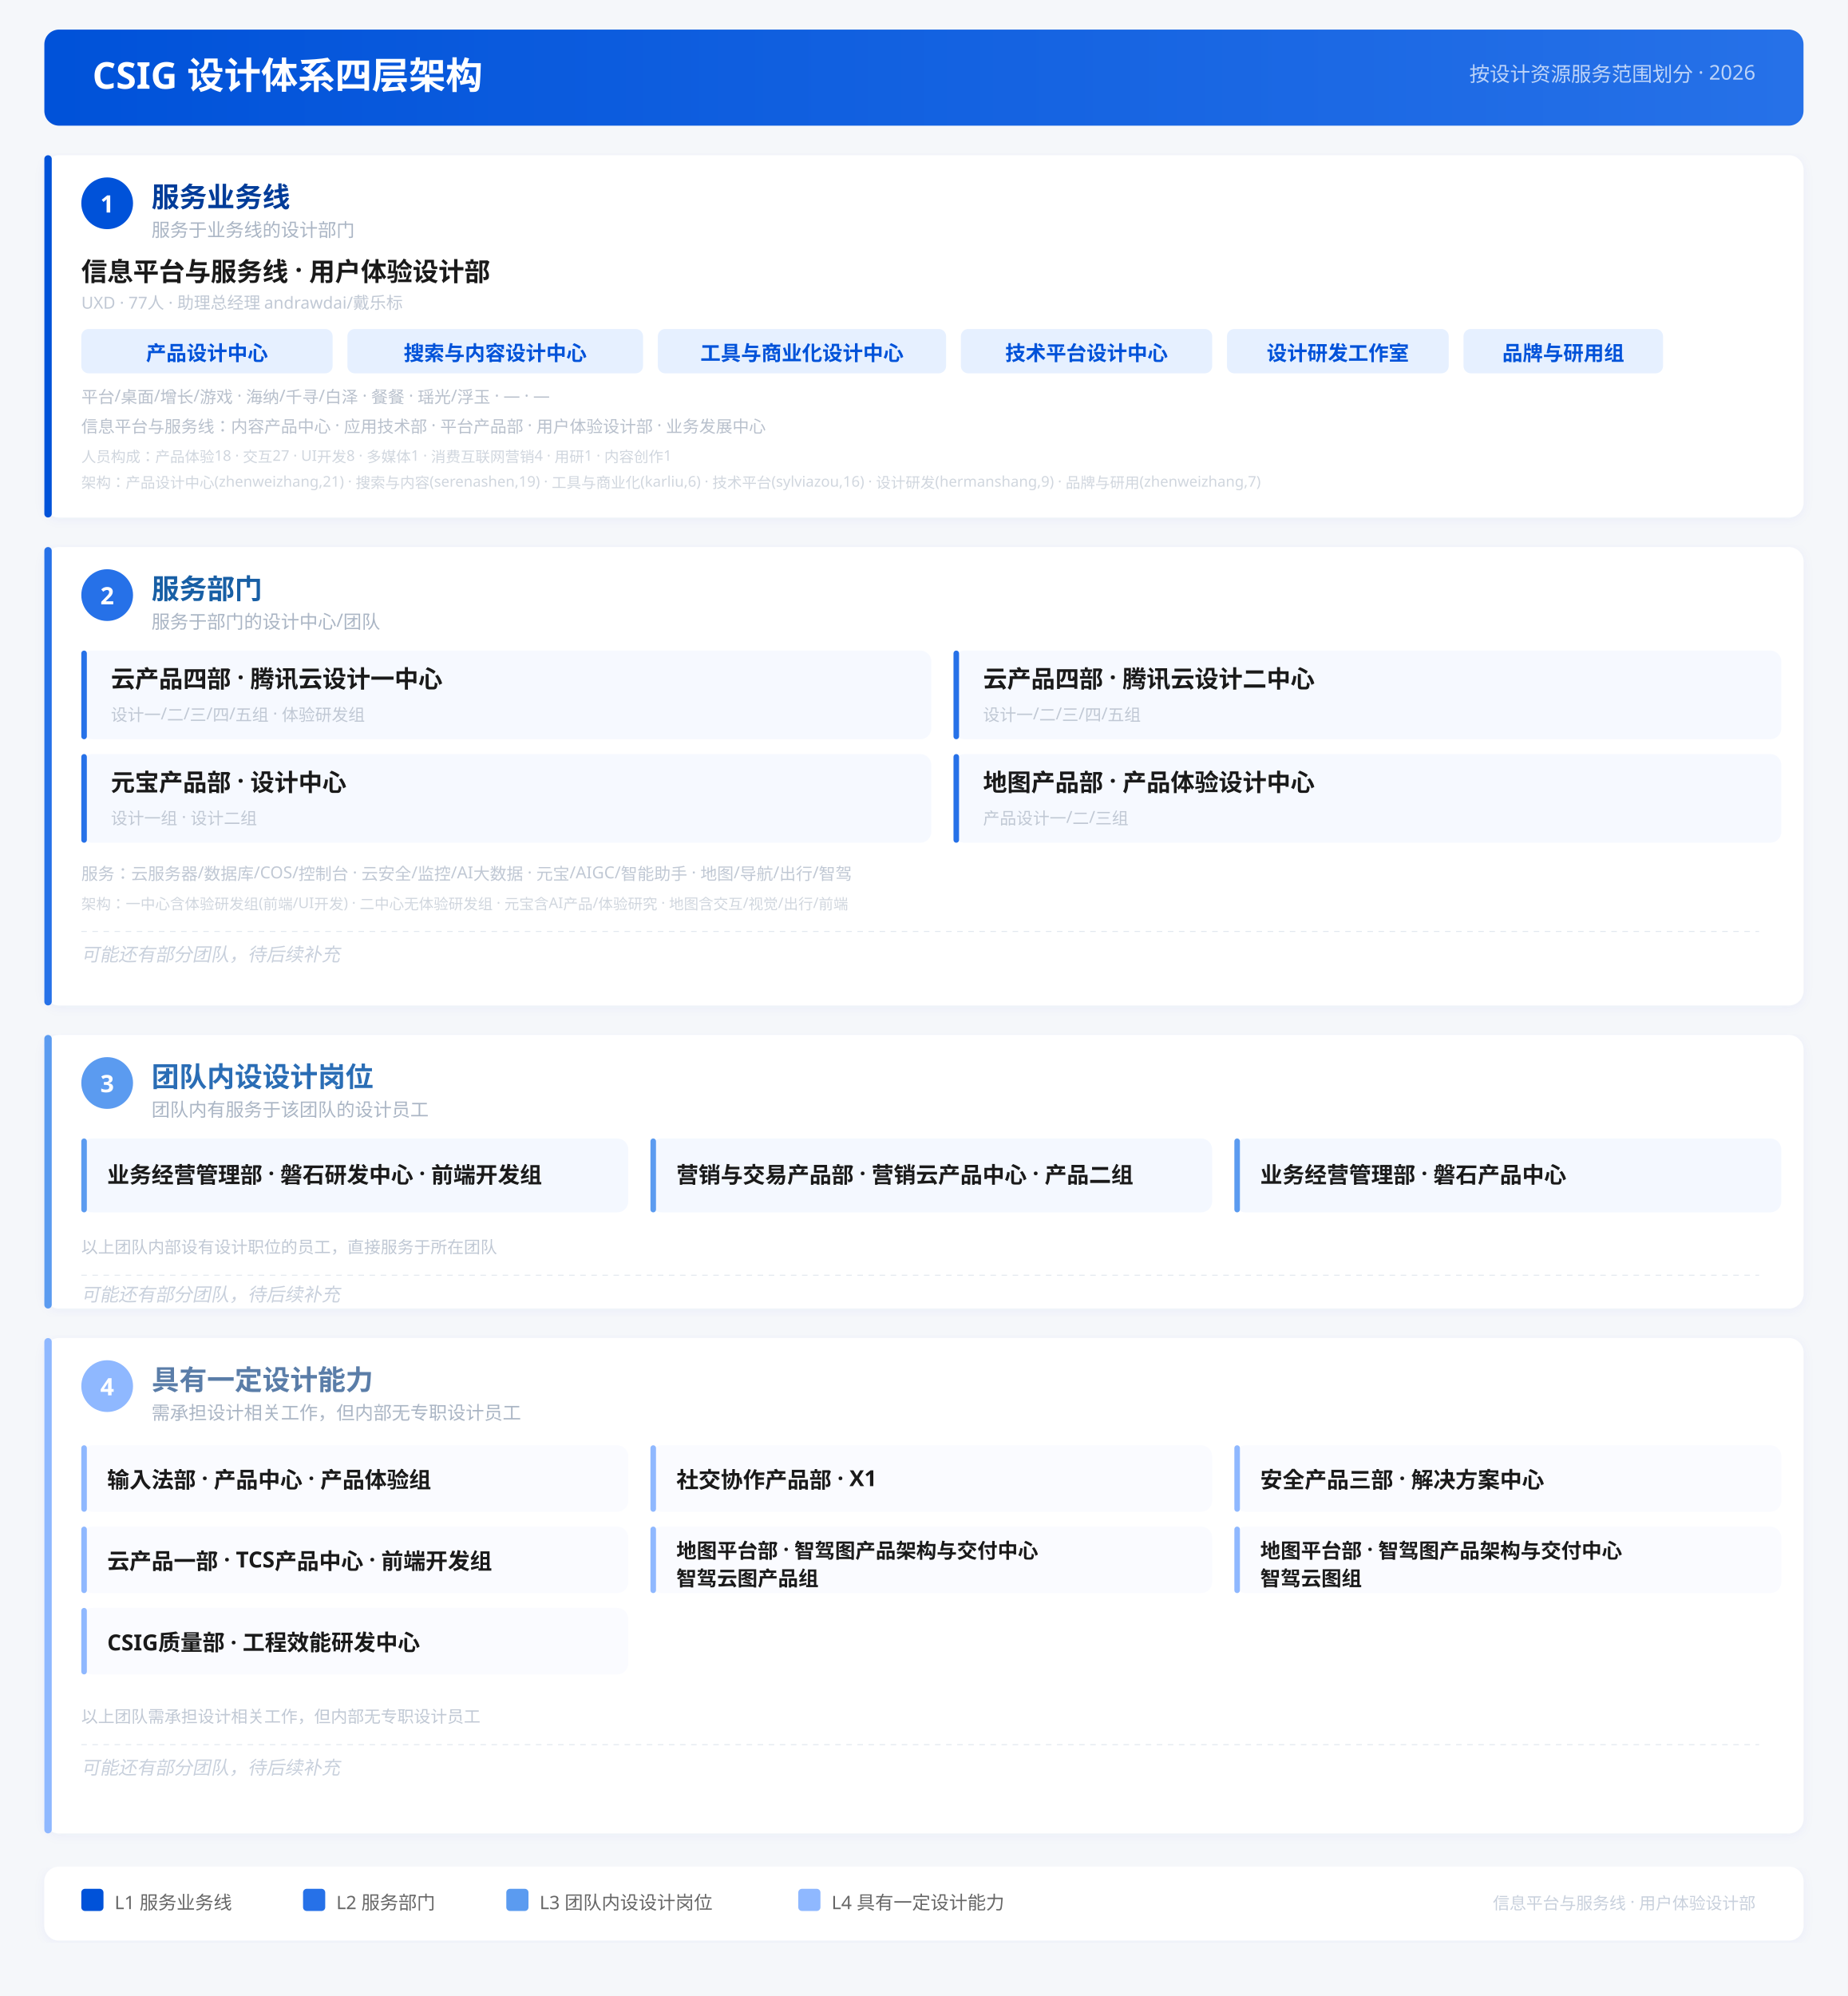
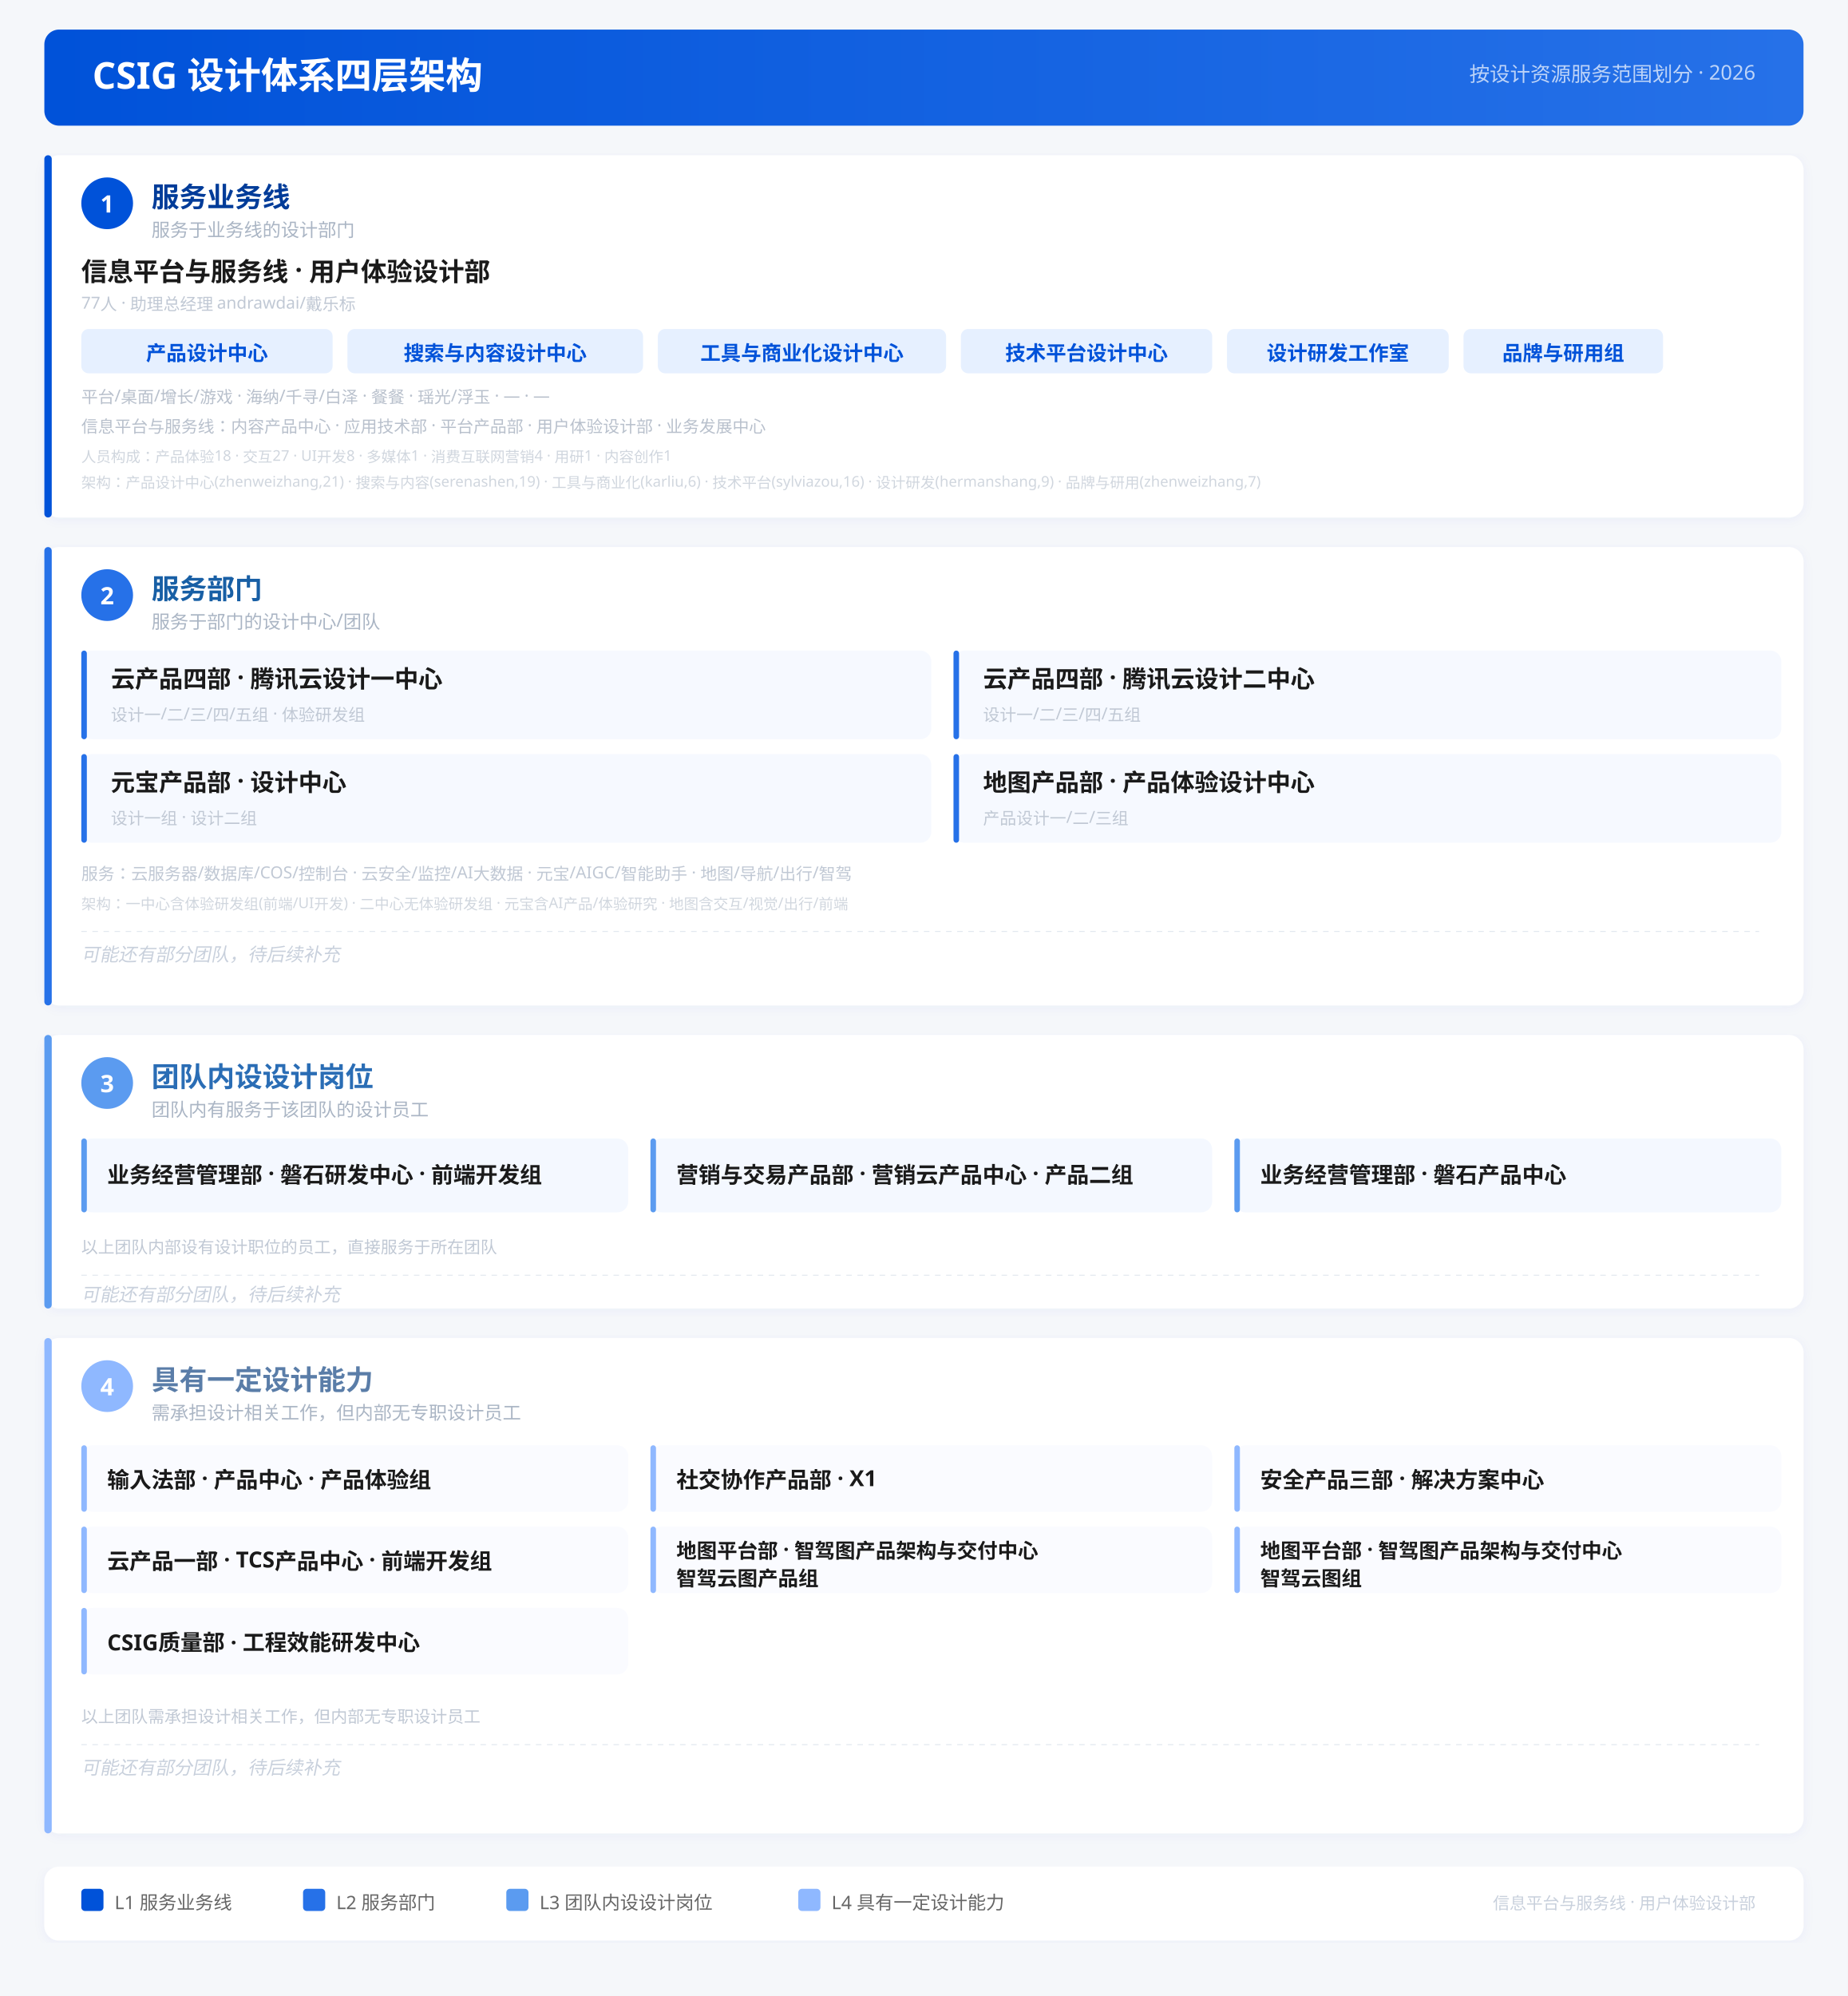
<svg xmlns="http://www.w3.org/2000/svg" viewBox="0 0 1000 1080" width="1000" height="1080">
  <defs>
    <style>
    text { font-family: 'TencentSans', '腾讯体', 'PingFang SC', 'Microsoft YaHei', sans-serif; }
  </style>
    <filter id="s" x="-2%" y="-1%" width="104%" height="104%">
      <feDropShadow dx="0" dy="1" stdDeviation="3" flood-color="#0052D9" flood-opacity="0.05" />
    </filter>
    <linearGradient id="hg" x1="0" y1="0" x2="1" y2="0">
      <stop offset="0%" stop-color="#0052D9" />
      <stop offset="100%" stop-color="#2671E8" />
    </linearGradient>
  </defs>
  <rect width="1000" height="1080" fill="#F5F7FA" />
  <rect x="24" y="16" width="952" height="52" rx="8" fill="url(#hg)" />
  <text x="50" y="48" fill="white" font-size="20" font-weight="700">CSIG 设计体系四层架构</text>
  <text x="950" y="44" text-anchor="end" fill="white" font-size="11" opacity="0.7">按设计资源服务范围划分 · 2026</text>
  <rect x="24" y="84" width="952" height="196" rx="8" fill="white" filter="url(#s)" />
  <rect x="24" y="84" width="4" height="196" rx="2" fill="#0052D9" />
  <rect x="44" y="96" width="28" height="28" rx="14" fill="#0052D9" />
  <text x="58" y="115" text-anchor="middle" fill="white" font-size="13" font-weight="700">1</text>
  <text x="82" y="112" fill="#003C99" font-size="15" font-weight="700">服务业务线</text>
  <text x="82" y="128" fill="#AAB5C4" font-size="10">服务于业务线的设计部门</text>
  <text x="44" y="152" fill="#1A1A1A" font-size="14" font-weight="700">信息平台与服务线 · 用户体验设计部</text>
-   <text x="44" y="167" fill="#C0C8D4" font-size="9">UXD · 77人 · 助理总经理 andrawdai/戴乐标</text>
+   <text x="44" y="167" fill="#C0C8D4" font-size="9">77人 · 助理总经理 andrawdai/戴乐标</text>
  <rect x="44" y="178" width="136" height="24" rx="4" fill="#E6F0FF" />
  <text x="112" y="195" text-anchor="middle" fill="#0052D9" font-size="11" font-weight="600">产品设计中心</text>
  <rect x="188" y="178" width="160" height="24" rx="4" fill="#E6F0FF" />
  <text x="268" y="195" text-anchor="middle" fill="#0052D9" font-size="11" font-weight="600">搜索与内容设计中心</text>
  <rect x="356" y="178" width="156" height="24" rx="4" fill="#E6F0FF" />
  <text x="434" y="195" text-anchor="middle" fill="#0052D9" font-size="11" font-weight="600">工具与商业化设计中心</text>
  <rect x="520" y="178" width="136" height="24" rx="4" fill="#E6F0FF" />
  <text x="588" y="195" text-anchor="middle" fill="#0052D9" font-size="11" font-weight="600">技术平台设计中心</text>
  <rect x="664" y="178" width="120" height="24" rx="4" fill="#E6F0FF" />
  <text x="724" y="195" text-anchor="middle" fill="#0052D9" font-size="11" font-weight="600">设计研发工作室</text>
  <rect x="792" y="178" width="108" height="24" rx="4" fill="#E6F0FF" />
  <text x="846" y="195" text-anchor="middle" fill="#0052D9" font-size="11" font-weight="600">品牌与研用组</text>
  <text x="44" y="218" fill="#B8C0CC" font-size="9">平台/桌面/增长/游戏 · 海纳/千寻/白泽 · 餐餐 · 瑶光/浮玉 · — · —</text>
  <text x="44" y="234" fill="#B8C0CC" font-size="9">信息平台与服务线：内容产品中心 · 应用技术部 · 平台产品部 · 用户体验设计部 · 业务发展中心</text>
  <text x="44" y="250" fill="#D0D6DE" font-size="8">人员构成：产品体验18 · 交互27 · UI开发8 · 多媒体1 · 消费互联网营销4 · 用研1 · 内容创作1</text>
  <text x="44" y="264" fill="#D0D6DE" font-size="8">架构：产品设计中心(zhenweizhang,21) · 搜索与内容(serenashen,19) · 工具与商业化(karliu,6) · 技术平台(sylviazou,16) · 设计研发(hermanshang,9) · 品牌与研用(zhenweizhang,7)</text>
  <rect x="24" y="296" width="952" height="248" rx="8" fill="white" filter="url(#s)" />
  <rect x="24" y="296" width="4" height="248" rx="2" fill="#2671E8" />
  <rect x="44" y="308" width="28" height="28" rx="14" fill="#2671E8" />
  <text x="58" y="327" text-anchor="middle" fill="white" font-size="13" font-weight="700">2</text>
  <text x="82" y="324" fill="#185FA5" font-size="15" font-weight="700">服务部门</text>
  <text x="82" y="340" fill="#AAB5C4" font-size="10">服务于部门的设计中心/团队</text>
  <rect x="44" y="352" width="460" height="48" rx="6" fill="#F6F9FF" />
  <rect x="44" y="352" width="3" height="48" rx="1.5" fill="#2671E8" />
  <text x="60" y="372" fill="#1A1A1A" font-size="13" font-weight="700">云产品四部 · 腾讯云设计一中心</text>
  <text x="60" y="390" fill="#C0C8D4" font-size="9">设计一/二/三/四/五组 · 体验研发组</text>
  <rect x="516" y="352" width="448" height="48" rx="6" fill="#F6F9FF" />
  <rect x="516" y="352" width="3" height="48" rx="1.5" fill="#2671E8" />
  <text x="532" y="372" fill="#1A1A1A" font-size="13" font-weight="700">云产品四部 · 腾讯云设计二中心</text>
  <text x="532" y="390" fill="#C0C8D4" font-size="9">设计一/二/三/四/五组</text>
  <rect x="44" y="408" width="460" height="48" rx="6" fill="#F6F9FF" />
  <rect x="44" y="408" width="3" height="48" rx="1.5" fill="#2671E8" />
  <text x="60" y="428" fill="#1A1A1A" font-size="13" font-weight="700">元宝产品部 · 设计中心</text>
  <text x="60" y="446" fill="#C0C8D4" font-size="9">设计一组 · 设计二组</text>
  <rect x="516" y="408" width="448" height="48" rx="6" fill="#F6F9FF" />
  <rect x="516" y="408" width="3" height="48" rx="1.5" fill="#2671E8" />
  <text x="532" y="428" fill="#1A1A1A" font-size="13" font-weight="700">地图产品部 · 产品体验设计中心</text>
  <text x="532" y="446" fill="#C0C8D4" font-size="9">产品设计一/二/三组</text>
  <text x="44" y="476" fill="#C0C8D4" font-size="9">服务：云服务器/数据库/COS/控制台 · 云安全/监控/AI大数据 · 元宝/AIGC/智能助手 · 地图/导航/出行/智驾</text>
  <text x="44" y="492" fill="#D0D6DE" font-size="8">架构：一中心含体验研发组(前端/UI开发) · 二中心无体验研发组 · 元宝含AI产品/体验研究 · 地图含交互/视觉/出行/前端</text>
  <line x1="44" y1="504" x2="952" y2="504" stroke="#E0E6EE" stroke-width="0.5" stroke-dasharray="3,3" />
  <text x="44" y="520" fill="#C8D0DC" font-size="10" font-style="italic">可能还有部分团队，待后续补充</text>
  <rect x="24" y="560" width="952" height="148" rx="8" fill="white" filter="url(#s)" />
  <rect x="24" y="560" width="4" height="148" rx="2" fill="#5B9BF0" />
  <rect x="44" y="572" width="28" height="28" rx="14" fill="#5B9BF0" />
  <text x="58" y="591" text-anchor="middle" fill="white" font-size="13" font-weight="700">3</text>
  <text x="82" y="588" fill="#2A6DB5" font-size="15" font-weight="700">团队内设设计岗位</text>
  <text x="82" y="604" fill="#AAB5C4" font-size="10">团队内有服务于该团队的设计员工</text>
  <rect x="44" y="616" width="296" height="40" rx="6" fill="#F4F8FF" />
  <rect x="44" y="616" width="3" height="40" rx="1.5" fill="#5B9BF0" />
  <text x="58" y="640" fill="#1A1A1A" font-size="12" font-weight="700">业务经营管理部 · 磐石研发中心 · 前端开发组</text>
  <rect x="352" y="616" width="304" height="40" rx="6" fill="#F4F8FF" />
  <rect x="352" y="616" width="3" height="40" rx="1.5" fill="#5B9BF0" />
  <text x="366" y="640" fill="#1A1A1A" font-size="12" font-weight="700">营销与交易产品部 · 营销云产品中心 · 产品二组</text>
  <rect x="668" y="616" width="296" height="40" rx="6" fill="#F4F8FF" />
  <rect x="668" y="616" width="3" height="40" rx="1.5" fill="#5B9BF0" />
  <text x="682" y="640" fill="#1A1A1A" font-size="12" font-weight="700">业务经营管理部 · 磐石产品中心</text>
  <text x="44" y="678" fill="#C0C8D4" font-size="9">以上团队内部设有设计职位的员工，直接服务于所在团队</text>
  <line x1="44" y1="690" x2="952" y2="690" stroke="#E0E6EE" stroke-width="0.5" stroke-dasharray="3,3" />
  <text x="44" y="704" fill="#C8D0DC" font-size="10" font-style="italic">可能还有部分团队，待后续补充</text>
  <rect x="24" y="724" width="952" height="268" rx="8" fill="white" filter="url(#s)" />
  <rect x="24" y="724" width="4" height="268" rx="2" fill="#8FB8FF" />
  <rect x="44" y="736" width="28" height="28" rx="14" fill="#8FB8FF" />
  <text x="58" y="755" text-anchor="middle" fill="white" font-size="13" font-weight="700">4</text>
  <text x="82" y="752" fill="#5A7DA8" font-size="15" font-weight="700">具有一定设计能力</text>
  <text x="82" y="768" fill="#AAB5C4" font-size="10">需承担设计相关工作，但内部无专职设计员工</text>
  <rect x="44" y="782" width="296" height="36" rx="6" fill="#FAFBFF" />
  <rect x="44" y="782" width="3" height="36" rx="1.5" fill="#8FB8FF" />
  <text x="58" y="805" fill="#1A1A1A" font-size="12" font-weight="700">输入法部 · 产品中心 · 产品体验组</text>
  <rect x="352" y="782" width="304" height="36" rx="6" fill="#FAFBFF" />
  <rect x="352" y="782" width="3" height="36" rx="1.5" fill="#8FB8FF" />
  <text x="366" y="805" fill="#1A1A1A" font-size="12" font-weight="700">社交协作产品部 · X1</text>
  <rect x="668" y="782" width="296" height="36" rx="6" fill="#FAFBFF" />
  <rect x="668" y="782" width="3" height="36" rx="1.5" fill="#8FB8FF" />
  <text x="682" y="805" fill="#1A1A1A" font-size="12" font-weight="700">安全产品三部 · 解决方案中心</text>
  <rect x="44" y="826" width="296" height="36" rx="6" fill="#FAFBFF" />
  <rect x="44" y="826" width="3" height="36" rx="1.5" fill="#8FB8FF" />
  <text x="58" y="849" fill="#1A1A1A" font-size="12" font-weight="700">云产品一部 · TCS产品中心 · 前端开发组</text>
  <rect x="352" y="826" width="304" height="36" rx="6" fill="#FAFBFF" />
  <rect x="352" y="826" width="3" height="36" rx="1.5" fill="#8FB8FF" />
  <text x="366" y="843" fill="#1A1A1A" font-size="11" font-weight="700">地图平台部 · 智驾图产品架构与交付中心</text>
  <text x="366" y="858" fill="#1A1A1A" font-size="11" font-weight="700">智驾云图产品组</text>
  <rect x="668" y="826" width="296" height="36" rx="6" fill="#FAFBFF" />
  <rect x="668" y="826" width="3" height="36" rx="1.5" fill="#8FB8FF" />
  <text x="682" y="843" fill="#1A1A1A" font-size="11" font-weight="700">地图平台部 · 智驾图产品架构与交付中心</text>
  <text x="682" y="858" fill="#1A1A1A" font-size="11" font-weight="700">智驾云图组</text>
  <rect x="44" y="870" width="296" height="36" rx="6" fill="#FAFBFF" />
  <rect x="44" y="870" width="3" height="36" rx="1.5" fill="#8FB8FF" />
  <text x="58" y="893" fill="#1A1A1A" font-size="12" font-weight="700">CSIG质量部 · 工程效能研发中心</text>
  <text x="44" y="932" fill="#C0C8D4" font-size="9">以上团队需承担设计相关工作，但内部无专职设计员工</text>
  <line x1="44" y1="944" x2="952" y2="944" stroke="#E0E6EE" stroke-width="0.5" stroke-dasharray="3,3" />
  <text x="44" y="960" fill="#C8D0DC" font-size="10" font-style="italic">可能还有部分团队，待后续补充</text>
  <rect x="24" y="1010" width="952" height="40" rx="8" fill="white" filter="url(#s)" />
  <rect x="44" y="1022" width="12" height="12" rx="2" fill="#0052D9" />
  <text x="62" y="1033" fill="#666" font-size="10">L1 服务业务线</text>
  <rect x="164" y="1022" width="12" height="12" rx="2" fill="#2671E8" />
  <text x="182" y="1033" fill="#666" font-size="10">L2 服务部门</text>
  <rect x="274" y="1022" width="12" height="12" rx="2" fill="#5B9BF0" />
  <text x="292" y="1033" fill="#666" font-size="10">L3 团队内设设计岗位</text>
  <rect x="432" y="1022" width="12" height="12" rx="2" fill="#8FB8FF" />
  <text x="450" y="1033" fill="#666" font-size="10">L4 具有一定设计能力</text>
  <text x="950" y="1033" text-anchor="end" fill="#C8D0DC" font-size="9">信息平台与服务线 · 用户体验设计部</text>
</svg>
